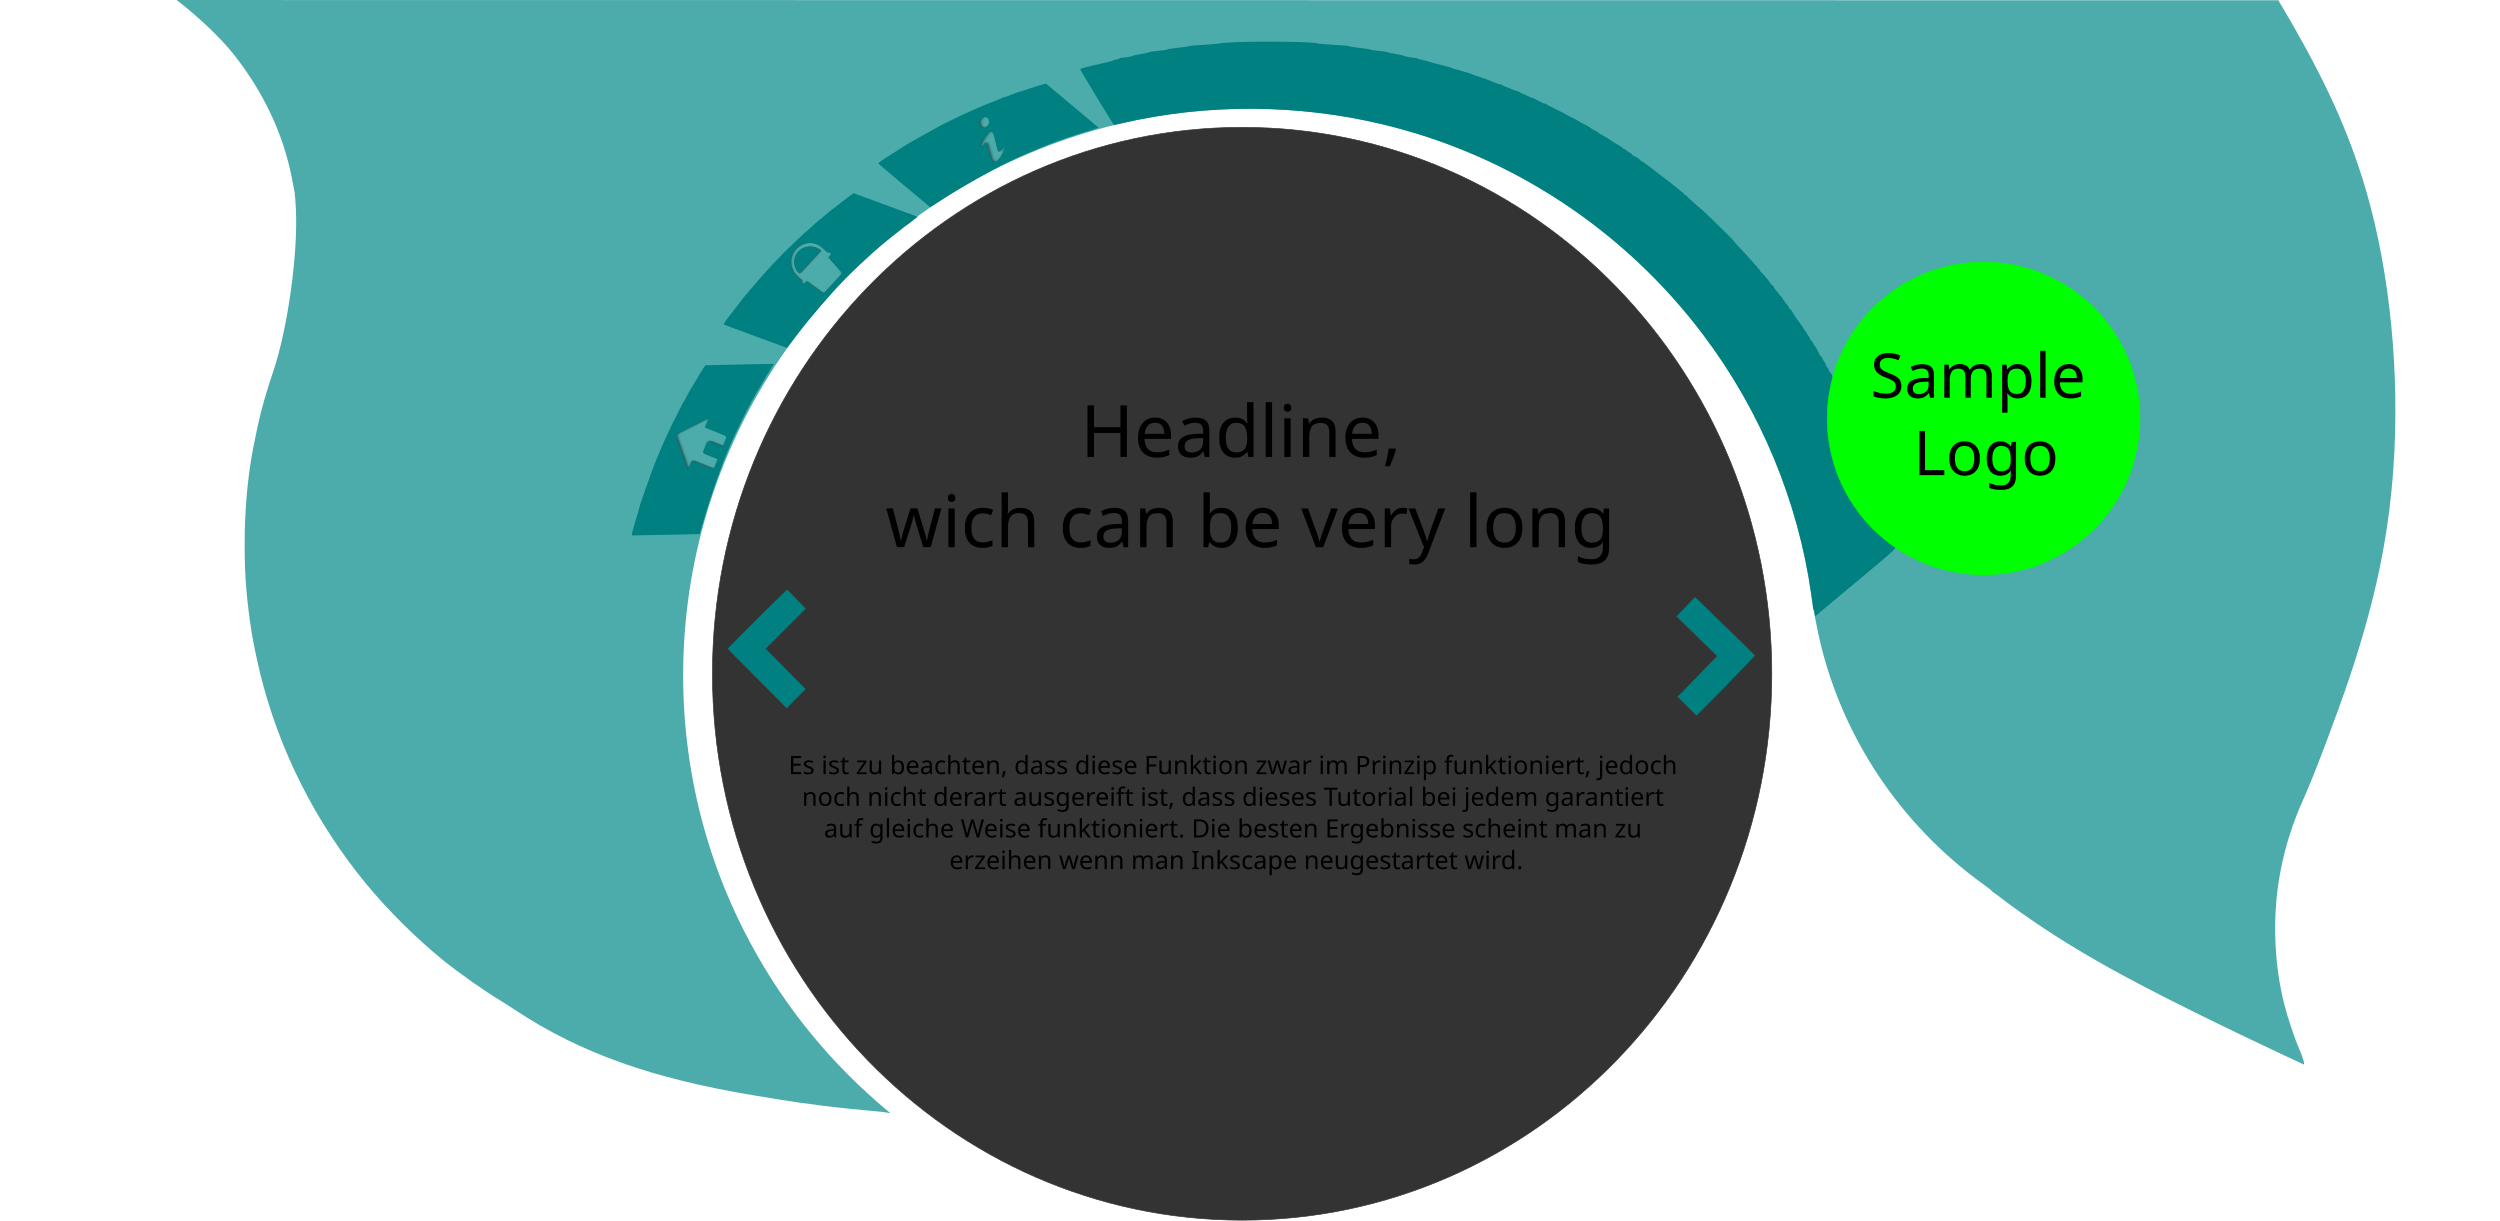
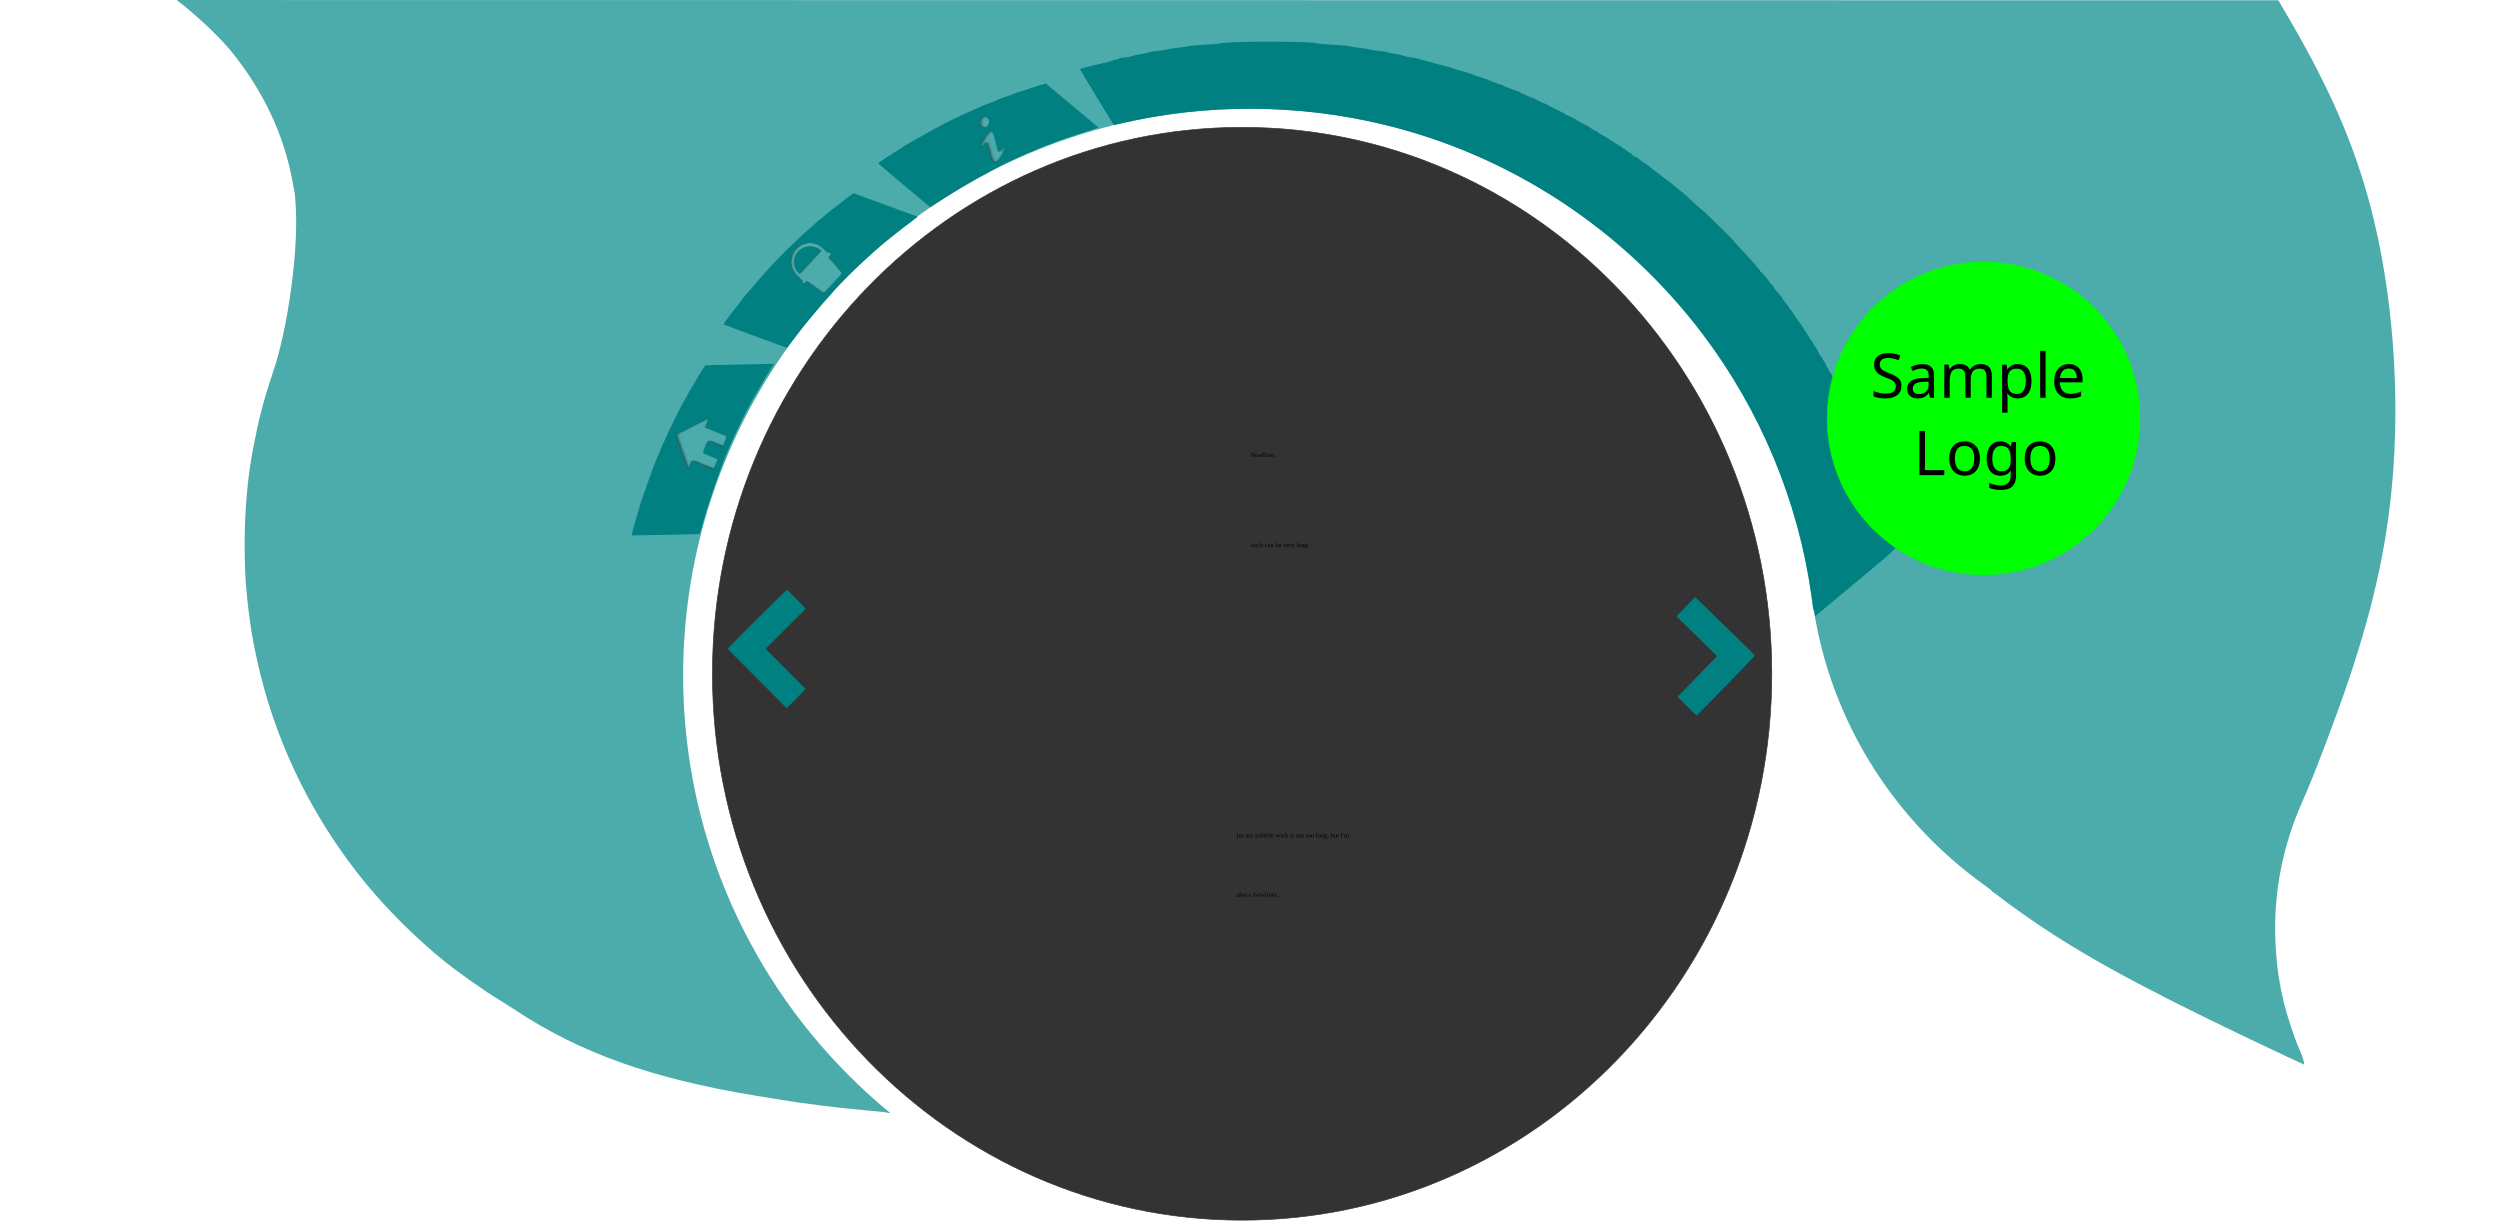
<svg xmlns="http://www.w3.org/2000/svg" version="1.1" height="100%" width="100%" viewBox="-160 0 4600 2245.7" preserveAspectRatio="xMidYMin slice">
  <defs>
    <filter id="a" color-interpolation-filters="sRGB">
      <feFlood flood-color="rgb(0,0,0)" flood-opacity=".5" result="flood" />
      <feComposite operator="out" in="flood" in2="SourceGraphic" result="composite1" />
      <feGaussianBlur in="composite1" stdDeviation="15" result="blur" />
      <feOffset dy="15" dx="15" result="offset" />
      <feComposite operator="atop" in="offset" in2="SourceGraphic" result="composite2" />
    </filter>
    <filter id="b" color-interpolation-filters="sRGB">
      <feFlood flood-color="rgb(0,0,0)" flood-opacity=".5" result="flood" />
      <feComposite operator="out" in="flood" in2="SourceGraphic" result="composite1" />
      <feGaussianBlur in="composite1" stdDeviation="5" result="blur" />
      <feOffset dy="5" dx="5" result="offset" />
      <feComposite operator="atop" in="offset" in2="SourceGraphic" result="composite2" />
    </filter>
    <filter id="c" color-interpolation-filters="sRGB">
      <feFlood flood-color="rgb(0,0,0)" flood-opacity=".5" result="flood" />
      <feComposite operator="out" in="flood" in2="SourceGraphic" result="composite1" />
      <feGaussianBlur in="composite1" stdDeviation="4" result="blur" />
      <feOffset dy="3" dx="3" result="offset" />
      <feComposite operator="atop" in="offset" in2="SourceGraphic" result="composite2" />
    </filter>
  </defs>
  <g transform="translate(165 995.91)">
    <g transform="matrix(.125 0 0 -.125 -205.62 1414)" fill="#4cabab">
      <path d="M1680 19252c299-233 615-535 796-762 443-555 739-1182 864-1826 16-87 35-184 41-214s15-147 20-260c30-658-121-1743-331-2370-148-441-211-684-300-1145-81-423-124-914-124-1410 0-460 27-801 103-1295 21-133 81-421 126-605 278-1126 809-2181 1554-3089 319-389 747-814 1145-1136 228-184 628-466 846-595 36-21 137-86 225-144 948-623 2001-998 3500-1246 121-20 285-47 365-60 399-66 886-126 1335-165 127-10 245-24 264-30 19-5 36-8 38-7 1 2-14 17-34 33-21 16-92 76-158 134-815 713-1475 1561-1963 2527-703 1390-999 2953-856 4518 298 3273 2505 6070 5627 7134 1475 503 3104 577 4634 210 1878-449 3552-1549 4721-3102 843-1119 1401-2463 1587-3822 14-104 30-206 35-225s23-109 40-200c271-1433 1067-2742 2230-3664 74-59 183-141 242-183 60-42 108-80 108-85 0-4 19-20 43-35 23-15 62-44 87-64 107-86 413-304 640-454 786-521 1723-1016 3539-1871 156-74 286-134 288-134 17 0-13 104-62 215-72 163-183 495-229 685-74 304-110 562-126 890-34 727 104 1438 413 2120 150 332 490 1229 678 1790 377 1130 570 2045 643 3055 101 1390-46 2895-400 4108-247 846-600 1627-1192 2632l-100 170-15469 2-15468 2 35-27z" />
    </g>
  </g>
  <g transform="translate(165 995.91)">
    <g transform="matrix(.08 -.095 -.095 -.08 1135.2 -211.17)" fill="#008080">
      <path d="M939 1796c-2-2-93-6-202-10-193-6-247-11-247-25 0-3 76-215 169-471l169-465 39 2c21 0 112 5 203 9 299 15 846 9 1075-11 28-3 79-7 115-9 64-5 311-33 360-42 14-2 48-7 75-10 28-3 61-8 75-10 31-6 123-21 170-28 33-5 226-44 399-81 41-9 77-18 80-20 4-2 26-6 50-10 24-3 54-11 68-16 19-7 24-6 21 3-3 7-80 223-173 479l-169 465-86 22c-47 12-123 28-170 37s-107 22-135 30c-27 7-88 19-135 25-46 6-88 14-93 17s-39 9-76 13c-69 9-205 28-239 35-23 4-83 11-217 25-174 18-188 19-280 25-49 3-119 8-155 11-72 6-686 15-691 10z" />
    </g>
  </g>
  <g transform="translate(165 995.91)">
    <g transform="matrix(.04 -.118 -.118 -.04 1026.6 117.5)" fill="#008080">
      <path d="M939 1796c-2-2-93-6-202-10-193-6-247-11-247-25 0-3 76-215 169-471l169-465 39 2c21 0 112 5 203 9 299 15 846 9 1075-11 28-3 79-7 115-9 64-5 311-33 360-42 14-2 48-7 75-10 28-3 61-8 75-10 31-6 123-21 170-28 33-5 226-44 399-81 41-9 77-18 80-20 4-2 26-6 50-10 24-3 54-11 68-16 19-7 24-6 21 3-3 7-80 223-173 479l-169 465-86 22c-47 12-123 28-170 37s-107 22-135 30c-27 7-88 19-135 25-46 6-88 14-93 17s-39 9-76 13c-69 9-205 28-239 35-23 4-83 11-217 25-174 18-188 19-280 25-49 3-119 8-155 11-72 6-686 15-691 10z" />
    </g>
  </g>
  <g transform="translate(165 995.91)">
    <g transform="matrix(.08 -.096 -.096 -.08 1462.1 -462.45)" fill="#008080">
      <path d="M986.6 2117.8c-2.6-1.2-89.4 26.3-193 60-183.4 60.7-236 74.6-240.7 61.4-1-2.8-2.6-228-3.2-500.3l-1-495 37.2-11.4c19.7-7.3 107-33.8 193.7-61.3 286-88.7 797.6-282.3 1005.7-379.8 25.3-12.5 71.8-33.8 105-48 58.3-26.7 280.6-138 323.5-163.2 12.4-6.7 42.6-23 67-35 25.2-12.6 54.5-28.6 67-35.3 27-16.3 108.2-62 150-84.7 29.2-16 197-119 346.8-213.2 35.4-22.4 66-43.3 68.3-46.2 3-3.2 22.4-14.5 43.6-26.6 21.5-11 47-28.8 58.3-38.3 15.4-13.3 20.4-14 20.7-4.5-.4 7.6 1.5 237 2.2 509.2l1 494.8-73.2 50.2c-40 27.4-106 68.6-147 93.2-41 24.5-93 57.3-116.4 74.4-23 16-76.2 48-118.2 70-41.2 21.4-78 43.3-81.5 47.8-3.7 4.6-33.6 22-67 38.4-61.6 32-182.8 96.7-212.3 115-20.3 11.6-74.2 38.8-195.2 98-157.2 76.7-170 82.5-254.4 119.7-45 19.7-109 48.5-141.8 63.6-65.5 30.3-639 249.8-645.4 246.8z" />
    </g>
    <g transform="matrix(.125 0 0 -.125 1564.8 251.59)" fill="#008080">
      <path d="M3045 9358c-110-5-209-13-220-18s-114-14-229-20c-116-6-215-15-220-19-6-5-42-12-81-15-121-12-230-28-240-37-6-4-64-12-129-18s-123-14-130-20c-6-5-58-17-116-26-58-10-109-20-115-24-17-11-118-30-162-30-24-1-43-5-43-10s-19-12-42-16c-24-4-47-11-53-15-5-4-39-15-75-23-131-32-205-49-225-52-25-4-179-46-184-51-6-5 490-824 500-824 4 0 48 9 96 21 1252 294 2599 290 3860-12 1878-449 3552-1549 4721-3102 840-1115 1387-2430 1586-3810 14-97 26-189 26-202 0-14 4-25 9-25s11-23 15-50l7-51 67 56c37 30 306 254 597 498 550 459 539 448 515 502-4 11-25 99-46 195s-41 177-44 180c-4 3-15 41-25 85-9 44-21 85-25 90-4 6-10 30-14 54-4 25-13 59-21 75-7 17-21 58-30 91s-21 65-25 70c-4 6-11 33-15 60-4 28-15 64-25 80-9 17-23 53-30 80-8 28-19 59-26 70s-15 39-19 63c-4 23-10 42-14 42s-14 19-21 43c-7 23-24 66-37 95s-23 61-23 70c0 10-4 22-9 27-5 6-18 33-29 60-27 67-88 213-106 250-8 17-29 62-46 100-17 39-37 84-45 100-27 59-149 307-167 340-27 49-33 60-38 65-9 9-50 97-50 107 0 5-9 18-20 28-10 9-24 33-30 51-7 19-15 34-20 34s-14 17-20 37c-7 21-18 43-24 48-7 6-20 27-29 48-10 20-22 37-26 37s-15 17-24 38c-19 44-53 103-64 111-4 3-16 23-25 43-10 21-22 38-28 38-5 0-10 6-10 13s-13 31-30 53c-16 21-30 45-30 52 0 6-4 12-8 12-5 0-14 11-20 24-10 22-54 86-132 192-16 23-37 56-46 73-9 18-22 35-30 38s-14 9-14 15c0 11-51 81-62 86-5 2-8 10-8 17s-7 15-15 19c-8 3-15 12-15 20s-4 16-8 18-29 30-55 63-52 65-57 72c-6 7-10 17-10 22 0 6-11 18-25 27s-25 20-25 26c0 12-131 168-142 168-4 0-8 7-8 15 0 9-7 18-15 21-8 4-15 10-15 14s-26 36-57 71c-32 35-87 95-121 134-35 38-91 98-123 131-32 34-59 66-59 70-1 5-71 77-156 159-85 83-193 187-240 233-47 45-88 82-91 82-6 0-207 182-211 193-2 4-10 7-18 7s-14 7-14 15-4 15-10 15c-5 0-54 38-108 84-54 45-111 92-128 102-16 10-31 21-34 25s-39 32-80 62c-41 31-81 61-88 67-35 31-149 114-169 123-13 6-23 13-23 17 0 9-95 70-109 70-5 0-15 9-21 20s-16 20-24 20c-7 0-28 14-46 30-18 17-40 30-47 30-8 0-16 7-19 15-4 8-11 15-18 15-6 0-29 14-50 30-22 17-46 30-53 30s-13 4-13 9-9 13-20 16-26 12-33 19c-12 12-58 40-137 82-19 11-39 25-43 32-4 6-13 12-20 12-10 0-77 40-112 67-5 5-37 21-70 37s-73 39-90 50c-16 12-55 32-85 46-30 13-66 32-80 41-30 19-96 53-203 104-42 21-80 41-82 46-3 4-20 11-38 15-17 3-63 24-100 45-38 22-74 39-81 39s-33 11-57 23c-24 13-61 29-82 36-20 7-37 16-37 20 0 3-21 13-47 20-27 8-55 18-63 21-49 24-93 40-105 40-8 0-15 5-15 10 0 6-9 10-19 10-11 0-23 5-26 10-3 6-16 10-29 10-12 0-26 4-31 8-6 4-35 16-65 26-30 11-59 22-65 26-5 4-64 25-130 46s-122 41-125 44c-5 6-122 41-225 68-33 8-62 18-65 21-5 6-80 27-185 52-55 12-116 30-140 39-11 5-54 16-95 25s-83 20-92 26c-10 5-30 9-45 9-35 0-146 22-153 31-3 3-54 14-115 24-60 10-112 21-115 26s-59 13-125 19c-65 6-123 14-129 19s-78 17-161 26c-82 10-155 21-161 26-5 5-104 13-220 19-115 6-218 15-229 20-55 25-824 36-1240 18z" />
    </g>
  </g>
  <g transform="translate(165 995.91)">
    <ellipse fill-rule="evenodd" rx="974.6" cy="243.8" ry="1005.4" stroke="#333" cx="1960.5" stroke-width="1.2" fill="#333" />
  </g>
  <g transform="translate(165 995.91)">
    <g transform="matrix(-.125 0 0 .125 2994.3 43.106)" fill="#008080">
      <path d="M1149 1784c-233-240-425-440-427-444-1-4 55-62 125-130l442-429 314-306 137 143 137 143-191 187c-105 103-240 234-299 292l-108 105 291 300 290 299-137 138c-76 76-140 138-143 138s-197-196-431-436z" />
    </g>
  </g>
  <g transform="translate(165 995.91)">
    <g transform="matrix(.125 .002 .002 -.125 921.23 363.38)" fill="#008080">
      <path d="M1149 1784c-233-240-425-440-427-444-1-4 55-62 125-130l442-429 314-306 137 143 137 143-191 187c-105 103-240 234-299 292l-108 105 291 300 290 299-137 138c-76 76-140 138-143 138s-197-196-431-436z" />
    </g>
  </g>
  <circle stroke="#0f0" cy="769.9" cx="3489.8" r="287.7" fill="#0f0" />
  <text style="text-align:center" font-size="113.8" y="732" x="3494.4" font-family="sans-serif" fill="#000000" word-spacing="0" letter-spacing="0" text-anchor="middle">
    <tspan y="732" x="3494.4">Sample</tspan>
    <tspan y="874.2" x="3494.4">Logo</tspan>
  </text>
-   <text style="text-align:center" font-size="132.8" y="840.8" x="2140.7" font-family="sans-serif" fill="#000000" word-spacing="0" letter-spacing="0" text-anchor="middle">
+   <text id="svg-title">
    <tspan y="840.8" x="2140.7">Headline,</tspan>
    <tspan y="1006.8" x="2140.7">wich can be very long</tspan>
  </text>
-   <text style="text-align:center" font-size="46.6" y="1424.4" x="2114.7" font-family="sans-serif" fill="#000000" word-spacing="0" letter-spacing="0" text-anchor="middle">
-     <tspan y="1424.4" x="2114.7">Es ist zu beachten, dass diese Funktion zwar im Prinzip funktioniert, jedoch</tspan>
-     <tspan y="1482.7" x="2114.7">noch nicht derart ausgereift ist, dass dieses Tutorial bei jedem garantiert</tspan>
-     <tspan y="1540.9" x="2114.7">auf gleiche Weise funktioniert. Die besten Ergebnisse scheint man zu</tspan>
-     <tspan y="1599.2" x="2114.7">erzeihen wenn man Inkscape neugestartet wird.</tspan>
+   <text id="svg-comment">
+     <tspan y="1540.9" x="2114.7">Im am subtitle wich is not too long, but I'm</tspan>
+     <tspan y="1650" x="2114.7">also a two-liner...</tspan>
  </text>
  <g filter="url(#a)" transform="matrix(.054 -.134 .134 .054 1063.4 846.58)">
    <path fill="#4cabab" d="M677 294.3l-304.7-268C358 13.8 335 13.8 321 26.3l-304.4 268C2.4 306.7 6.2 317 25 317h94V591c0 15 12.4 27.4 27.4 27.4h115V438c0-14.8 12.3-27.2 27.4-27.2h116c15.2 0 27.4 12 27.4 27.3v180.6h115c15.2 0 27.4-12.3 27.4-27.4V316.8h94c18.6 0 22.4-10 8.4-22.5z" />
  </g>
  <g filter="url(#b)" transform="rotate(-57.3 767.186 -534) scale(.46)">
    <g transform="matrix(1.582 .863 -.863 1.582 1230.6 1277.5)">
      <path fill="#4cabab" d="M62.2 0c6.7 0 10 4.6 10 9.8 0 6.5-5.8 12.5-13.4 12.5-6.3 0-10-3.7-10-10C49 7.4 53.5 0 62.3 0zM41.5 100c-5.2 0-9-3.3-5.4-17.6L42 57c1.2-4 1.4-5.8 0-5.8s-8.3 2.8-12.4 5.6L27 52.4C40 41.4 54.7 35 61 35c5.3 0 6.2 6.4 3.5 16.2l-7 26.8c-1.2 4.7-.6 6.3.6 6.3 1.7 0 7-2 12-6l3 4C60.5 95.2 46.8 100 41.5 100z" />
    </g>
  </g>
  <g filter="url(#c)" transform="matrix(.262 -.283 .283 .262 1272.1 492.49)">
    <path fill="#4cabab" d="M212 124.5V91c0-50.2-41-91-91-91S30 40.8 30 91v33.5c-4 0-8 3.8-8 8.2v.5c0 4.6 4 8.5 8.5 8.5h13.3l10.3 90c.7 5.6 5.7 10 11.2 10h112c5.5 0 10.5-4.4 11-10l9.8-90h14c4.5 0 8-4 8-8.5v-.5c0-4.4-3-8-8-8.2zM121 17c40.7 0 74 33.2 74 74v1.8H47V91c0-40.8 33-74 74-74z" />
  </g>
</svg>
